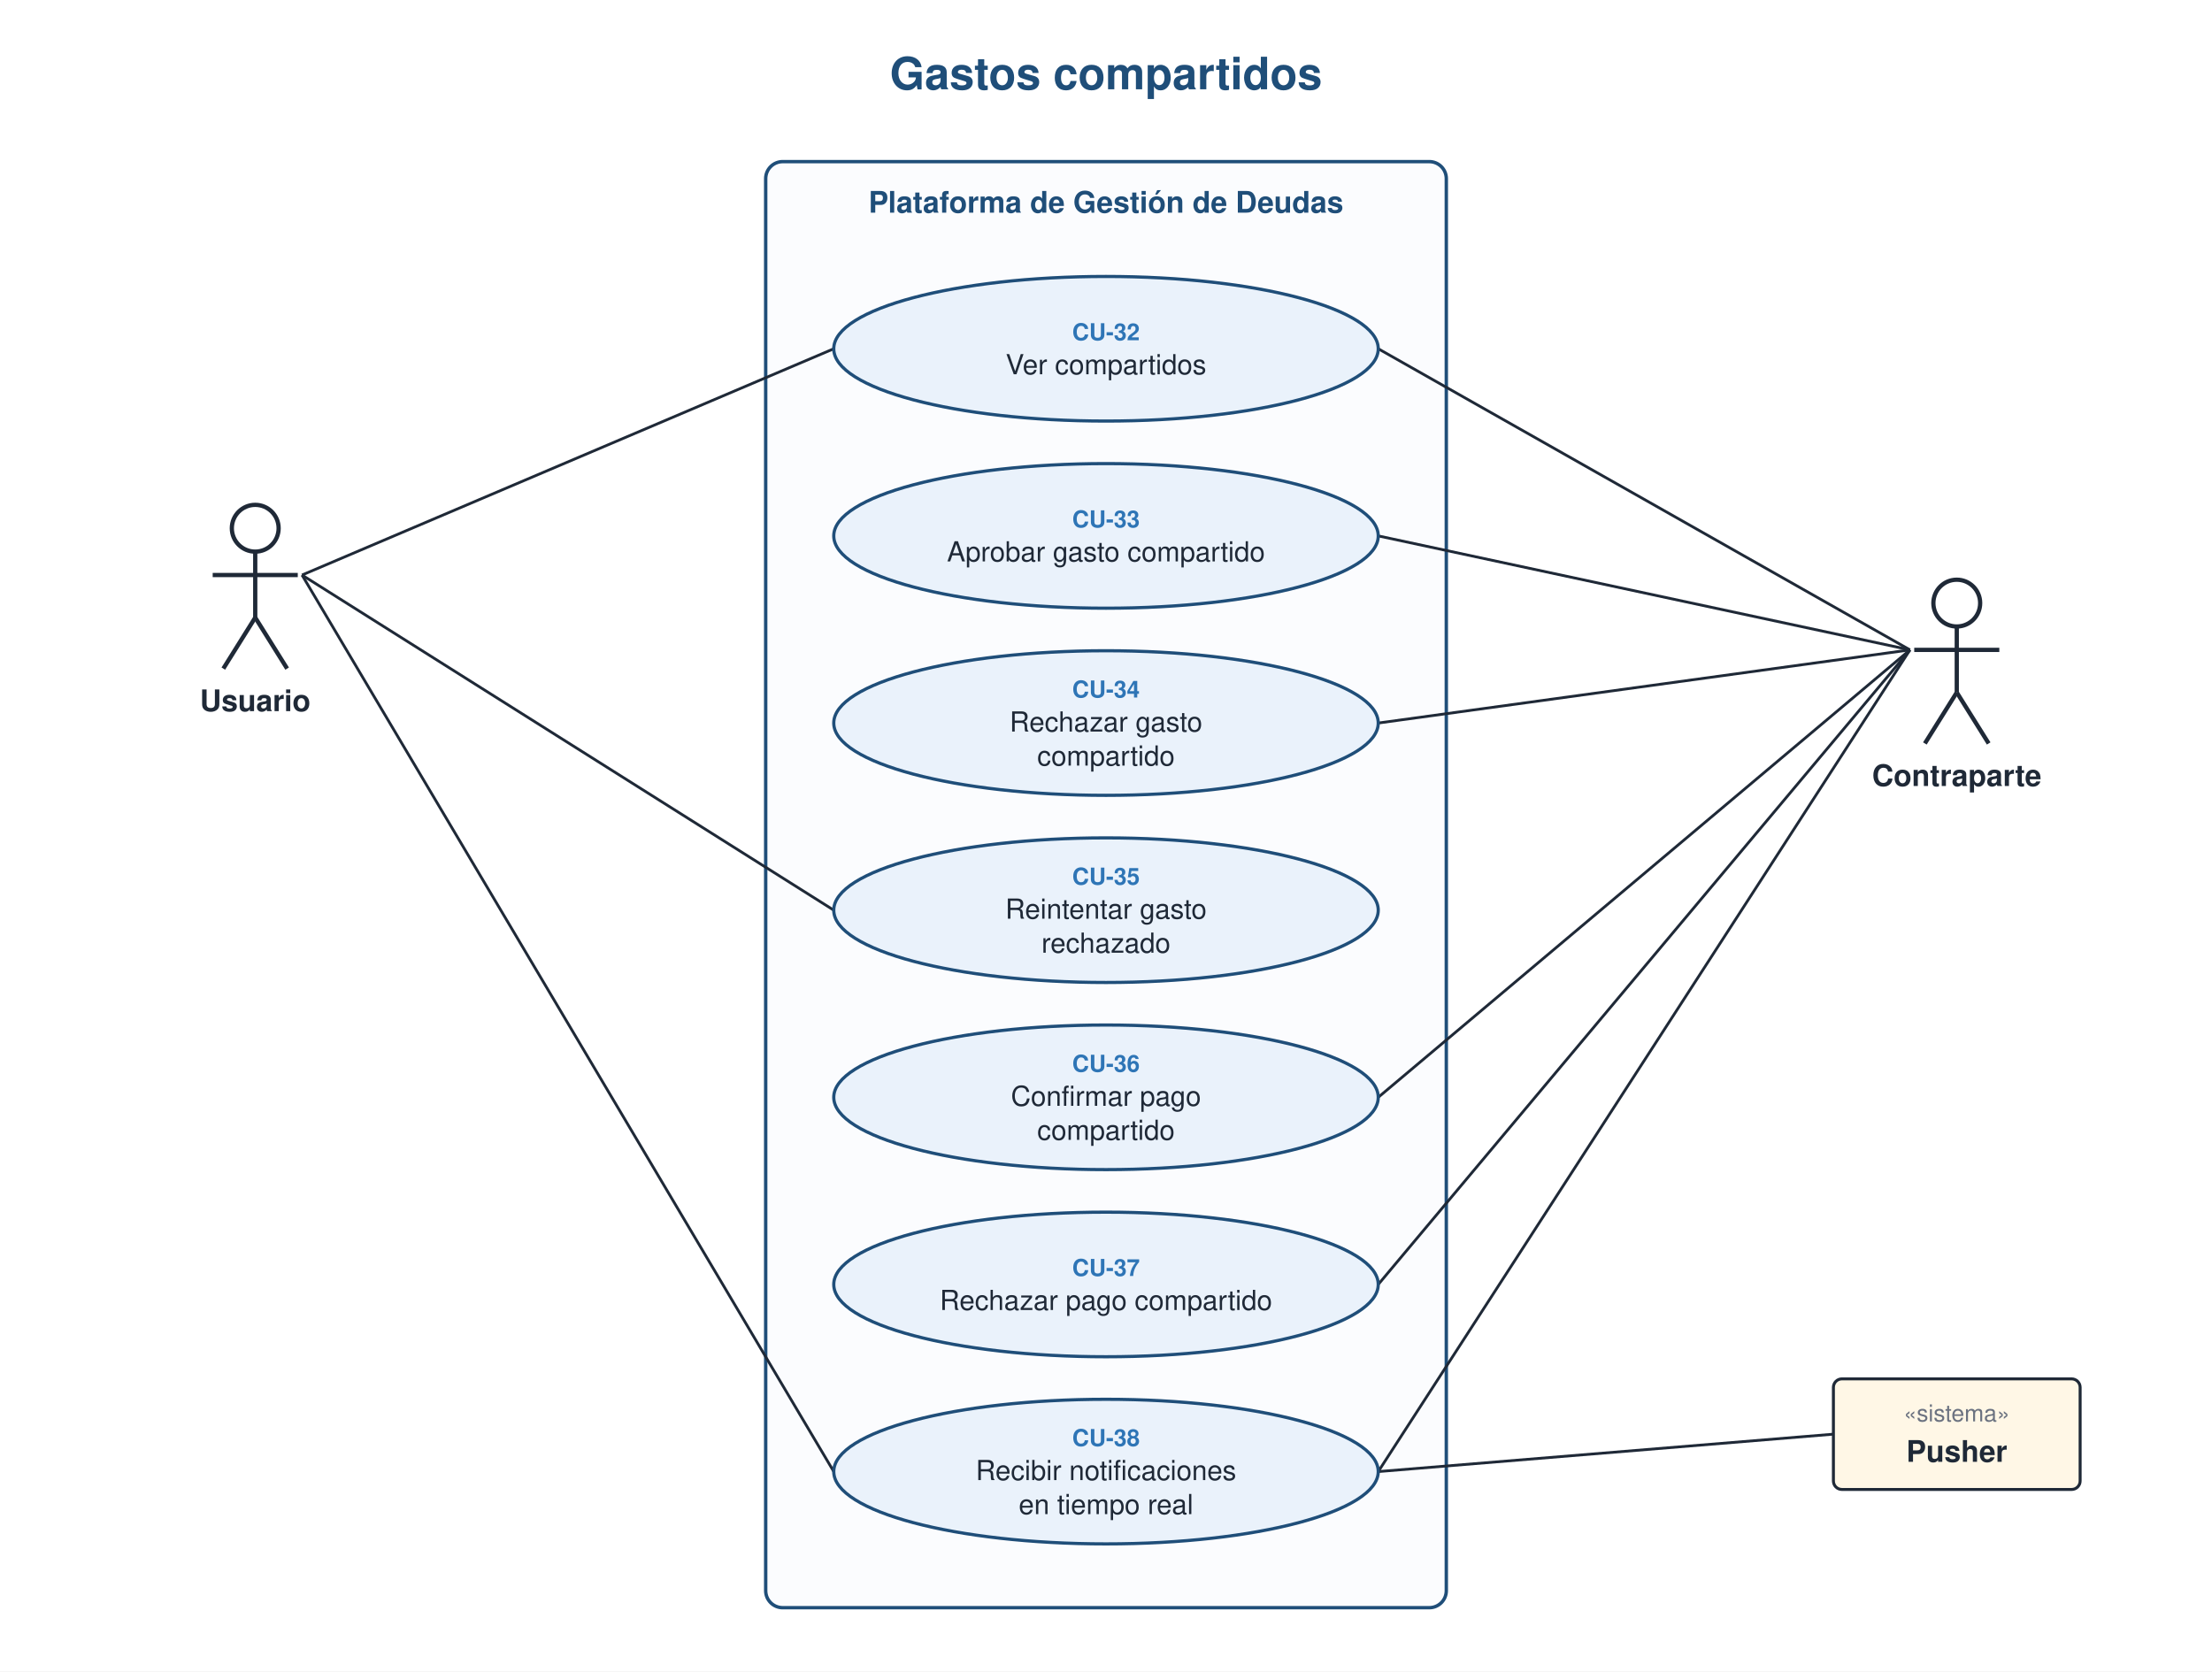
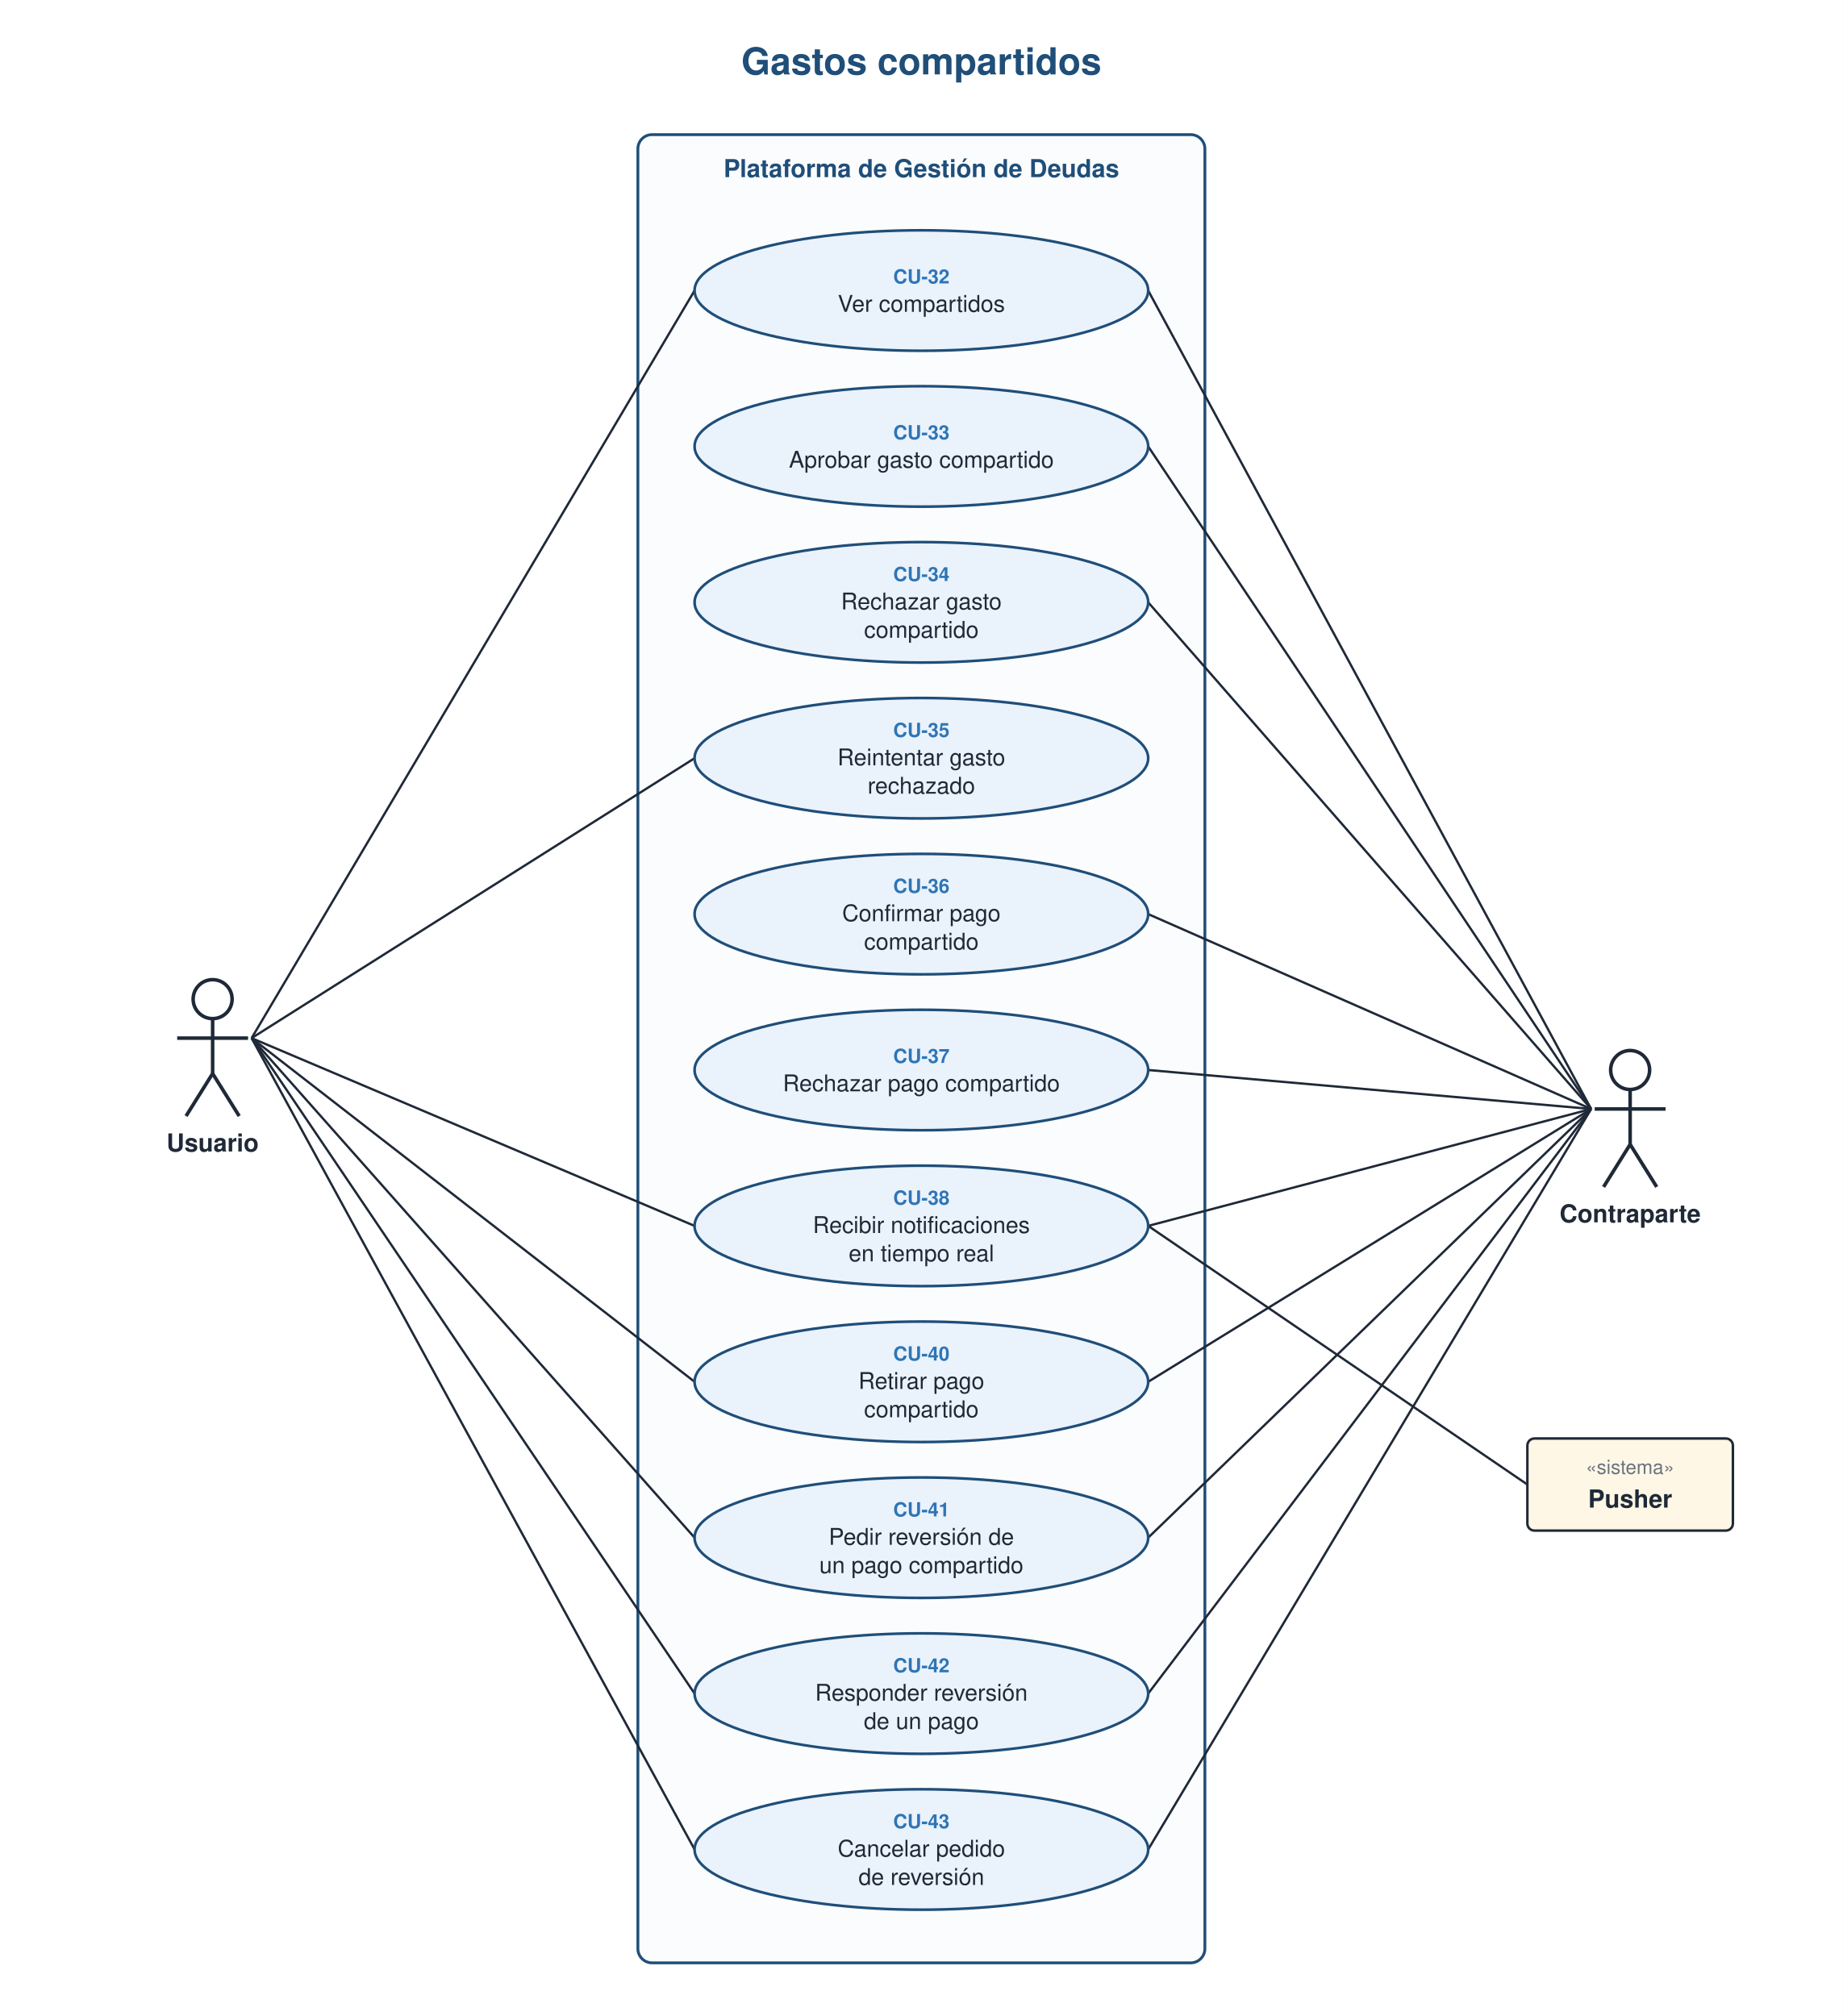
- <svg xmlns="http://www.w3.org/2000/svg" width="1040" height="786" viewBox="0 0 1040 786" font-family="Helvetica">
-   <rect width="1040" height="786" fill="white" />
+ <svg xmlns="http://www.w3.org/2000/svg" width="1040" height="1138" viewBox="0 0 1040 1138" font-family="Helvetica">
+   <rect width="1040" height="1138" fill="white" />
  <text x="520.0" y="42" font-size="21" font-weight="bold" text-anchor="middle" fill="#1F4E79">Gastos compartidos</text>
-   <rect x="360" y="76" width="320" height="680" rx="8" fill="#FBFCFE" stroke="#1F4E79" stroke-width="1.6" />
+   <rect x="360" y="76" width="320" height="1032" rx="8" fill="#FBFCFE" stroke="#1F4E79" stroke-width="1.6" />
  <text x="520.0" y="100" font-size="14" font-weight="bold" text-anchor="middle" fill="#1F4E79">Plataforma de Gestión de Deudas</text>
-   <line x1="142.0" y1="270.4" x2="392.0" y2="164.0" stroke="#1F2937" stroke-width="1.3" />
-   <line x1="142.0" y1="270.4" x2="392.0" y2="428.0" stroke="#1F2937" stroke-width="1.3" />
-   <line x1="142.0" y1="270.4" x2="392.0" y2="692.0" stroke="#1F2937" stroke-width="1.3" />
-   <line x1="898.0" y1="305.6" x2="648.0" y2="164.0" stroke="#1F2937" stroke-width="1.3" />
-   <line x1="898.0" y1="305.6" x2="648.0" y2="252.0" stroke="#1F2937" stroke-width="1.3" />
-   <line x1="898.0" y1="305.6" x2="648.0" y2="340.0" stroke="#1F2937" stroke-width="1.3" />
-   <line x1="898.0" y1="305.6" x2="648.0" y2="516.0" stroke="#1F2937" stroke-width="1.3" />
-   <line x1="898.0" y1="305.6" x2="648.0" y2="604.0" stroke="#1F2937" stroke-width="1.3" />
-   <line x1="898.0" y1="305.6" x2="648.0" y2="692.0" stroke="#1F2937" stroke-width="1.3" />
-   <line x1="862.0" y1="674.4" x2="648.0" y2="692.0" stroke="#1F2937" stroke-width="1.3" />
+   <line x1="142.0" y1="586.0" x2="392.0" y2="164.0" stroke="#1F2937" stroke-width="1.3" />
+   <line x1="142.0" y1="586.0" x2="392.0" y2="428.0" stroke="#1F2937" stroke-width="1.3" />
+   <line x1="142.0" y1="586.0" x2="392.0" y2="692.0" stroke="#1F2937" stroke-width="1.3" />
+   <line x1="142.0" y1="586.0" x2="392.0" y2="780.0" stroke="#1F2937" stroke-width="1.3" />
+   <line x1="142.0" y1="586.0" x2="392.0" y2="868.0" stroke="#1F2937" stroke-width="1.3" />
+   <line x1="142.0" y1="586.0" x2="392.0" y2="956.0" stroke="#1F2937" stroke-width="1.3" />
+   <line x1="142.0" y1="586.0" x2="392.0" y2="1044.0" stroke="#1F2937" stroke-width="1.3" />
+   <line x1="898.0" y1="626.0" x2="648.0" y2="164.0" stroke="#1F2937" stroke-width="1.3" />
+   <line x1="898.0" y1="626.0" x2="648.0" y2="252.0" stroke="#1F2937" stroke-width="1.3" />
+   <line x1="898.0" y1="626.0" x2="648.0" y2="340.0" stroke="#1F2937" stroke-width="1.3" />
+   <line x1="898.0" y1="626.0" x2="648.0" y2="516.0" stroke="#1F2937" stroke-width="1.3" />
+   <line x1="898.0" y1="626.0" x2="648.0" y2="604.0" stroke="#1F2937" stroke-width="1.3" />
+   <line x1="898.0" y1="626.0" x2="648.0" y2="692.0" stroke="#1F2937" stroke-width="1.3" />
+   <line x1="898.0" y1="626.0" x2="648.0" y2="780.0" stroke="#1F2937" stroke-width="1.3" />
+   <line x1="898.0" y1="626.0" x2="648.0" y2="868.0" stroke="#1F2937" stroke-width="1.3" />
+   <line x1="898.0" y1="626.0" x2="648.0" y2="956.0" stroke="#1F2937" stroke-width="1.3" />
+   <line x1="898.0" y1="626.0" x2="648.0" y2="1044.0" stroke="#1F2937" stroke-width="1.3" />
+   <line x1="862.0" y1="838.0" x2="648.0" y2="692.0" stroke="#1F2937" stroke-width="1.3" />
  <ellipse cx="520" cy="164.0" rx="128" ry="34" fill="#EAF2FB" stroke="#1F4E79" stroke-width="1.5" />
  <text x="520" y="160.0" text-anchor="middle" font-weight="bold" fill="#2E75B6" font-size="11">CU-32</text>
  <text x="520" y="176.0" text-anchor="middle" fill="#1F2937" font-size="13">Ver compartidos</text>
  <ellipse cx="520" cy="252.0" rx="128" ry="34" fill="#EAF2FB" stroke="#1F4E79" stroke-width="1.5" />
  <text x="520" y="248.0" text-anchor="middle" font-weight="bold" fill="#2E75B6" font-size="11">CU-33</text>
  <text x="520" y="264.0" text-anchor="middle" fill="#1F2937" font-size="13">Aprobar gasto compartido</text>
  <ellipse cx="520" cy="340.0" rx="128" ry="34" fill="#EAF2FB" stroke="#1F4E79" stroke-width="1.5" />
  <text x="520" y="328.0" text-anchor="middle" font-weight="bold" fill="#2E75B6" font-size="11">CU-34</text>
  <text x="520" y="344.0" text-anchor="middle" fill="#1F2937" font-size="13">Rechazar gasto</text>
  <text x="520" y="360.0" text-anchor="middle" fill="#1F2937" font-size="13">compartido</text>
  <ellipse cx="520" cy="428.0" rx="128" ry="34" fill="#EAF2FB" stroke="#1F4E79" stroke-width="1.5" />
  <text x="520" y="416.0" text-anchor="middle" font-weight="bold" fill="#2E75B6" font-size="11">CU-35</text>
  <text x="520" y="432.0" text-anchor="middle" fill="#1F2937" font-size="13">Reintentar gasto</text>
  <text x="520" y="448.0" text-anchor="middle" fill="#1F2937" font-size="13">rechazado</text>
  <ellipse cx="520" cy="516.0" rx="128" ry="34" fill="#EAF2FB" stroke="#1F4E79" stroke-width="1.5" />
  <text x="520" y="504.0" text-anchor="middle" font-weight="bold" fill="#2E75B6" font-size="11">CU-36</text>
  <text x="520" y="520.0" text-anchor="middle" fill="#1F2937" font-size="13">Confirmar pago</text>
  <text x="520" y="536.0" text-anchor="middle" fill="#1F2937" font-size="13">compartido</text>
  <ellipse cx="520" cy="604.0" rx="128" ry="34" fill="#EAF2FB" stroke="#1F4E79" stroke-width="1.5" />
  <text x="520" y="600.0" text-anchor="middle" font-weight="bold" fill="#2E75B6" font-size="11">CU-37</text>
  <text x="520" y="616.0" text-anchor="middle" fill="#1F2937" font-size="13">Rechazar pago compartido</text>
  <ellipse cx="520" cy="692.0" rx="128" ry="34" fill="#EAF2FB" stroke="#1F4E79" stroke-width="1.5" />
  <text x="520" y="680.0" text-anchor="middle" font-weight="bold" fill="#2E75B6" font-size="11">CU-38</text>
  <text x="520" y="696.0" text-anchor="middle" fill="#1F2937" font-size="13">Recibir notificaciones</text>
  <text x="520" y="712.0" text-anchor="middle" fill="#1F2937" font-size="13">en tiempo real</text>
-   <circle cx="120" cy="248.4" r="11" stroke="#1F2937" stroke-width="2" fill="white" />
-   <line x1="120" y1="259.4" x2="120" y2="290.4" stroke="#1F2937" stroke-width="2" fill="none" />
-   <line x1="100" y1="270.4" x2="140" y2="270.4" stroke="#1F2937" stroke-width="2" fill="none" />
-   <line x1="120" y1="290.4" x2="105" y2="314.4" stroke="#1F2937" stroke-width="2" fill="none" />
-   <line x1="120" y1="290.4" x2="135" y2="314.4" stroke="#1F2937" stroke-width="2" fill="none" />
-   <text x="120" y="334.4" font-size="14" font-weight="bold" text-anchor="middle" fill="#1F2937">Usuario</text>
-   <circle cx="920" cy="283.6" r="11" stroke="#1F2937" stroke-width="2" fill="white" />
-   <line x1="920" y1="294.6" x2="920" y2="325.6" stroke="#1F2937" stroke-width="2" fill="none" />
-   <line x1="900" y1="305.6" x2="940" y2="305.6" stroke="#1F2937" stroke-width="2" fill="none" />
-   <line x1="920" y1="325.6" x2="905" y2="349.6" stroke="#1F2937" stroke-width="2" fill="none" />
-   <line x1="920" y1="325.6" x2="935" y2="349.6" stroke="#1F2937" stroke-width="2" fill="none" />
-   <text x="920" y="369.6" font-size="14" font-weight="bold" text-anchor="middle" fill="#1F2937">Contraparte</text>
-   <rect x="862" y="648.4" width="116" height="52" rx="4" fill="#FFF7E6" stroke="#1F2937" stroke-width="1.4" />
-   <text x="920" y="668.4" font-size="11" text-anchor="middle" fill="#6B7280">«sistema»</text>
-   <text x="920" y="687.4" font-size="14" font-weight="bold" text-anchor="middle" fill="#1F2937">Pusher</text>
+   <ellipse cx="520" cy="780.0" rx="128" ry="34" fill="#EAF2FB" stroke="#1F4E79" stroke-width="1.5" />
+   <text x="520" y="768.0" text-anchor="middle" font-weight="bold" fill="#2E75B6" font-size="11">CU-40</text>
+   <text x="520" y="784.0" text-anchor="middle" fill="#1F2937" font-size="13">Retirar pago</text>
+   <text x="520" y="800.0" text-anchor="middle" fill="#1F2937" font-size="13">compartido</text>
+   <ellipse cx="520" cy="868.0" rx="128" ry="34" fill="#EAF2FB" stroke="#1F4E79" stroke-width="1.5" />
+   <text x="520" y="856.0" text-anchor="middle" font-weight="bold" fill="#2E75B6" font-size="11">CU-41</text>
+   <text x="520" y="872.0" text-anchor="middle" fill="#1F2937" font-size="13">Pedir reversión de</text>
+   <text x="520" y="888.0" text-anchor="middle" fill="#1F2937" font-size="13">un pago compartido</text>
+   <ellipse cx="520" cy="956.0" rx="128" ry="34" fill="#EAF2FB" stroke="#1F4E79" stroke-width="1.5" />
+   <text x="520" y="944.0" text-anchor="middle" font-weight="bold" fill="#2E75B6" font-size="11">CU-42</text>
+   <text x="520" y="960.0" text-anchor="middle" fill="#1F2937" font-size="13">Responder reversión</text>
+   <text x="520" y="976.0" text-anchor="middle" fill="#1F2937" font-size="13">de un pago</text>
+   <ellipse cx="520" cy="1044.0" rx="128" ry="34" fill="#EAF2FB" stroke="#1F4E79" stroke-width="1.5" />
+   <text x="520" y="1032.0" text-anchor="middle" font-weight="bold" fill="#2E75B6" font-size="11">CU-43</text>
+   <text x="520" y="1048.0" text-anchor="middle" fill="#1F2937" font-size="13">Cancelar pedido</text>
+   <text x="520" y="1064.0" text-anchor="middle" fill="#1F2937" font-size="13">de reversión</text>
+   <circle cx="120" cy="564" r="11" stroke="#1F2937" stroke-width="2" fill="white" />
+   <line x1="120" y1="575" x2="120" y2="606" stroke="#1F2937" stroke-width="2" fill="none" />
+   <line x1="100" y1="586" x2="140" y2="586" stroke="#1F2937" stroke-width="2" fill="none" />
+   <line x1="120" y1="606" x2="105" y2="630" stroke="#1F2937" stroke-width="2" fill="none" />
+   <line x1="120" y1="606" x2="135" y2="630" stroke="#1F2937" stroke-width="2" fill="none" />
+   <text x="120" y="650" font-size="14" font-weight="bold" text-anchor="middle" fill="#1F2937">Usuario</text>
+   <circle cx="920" cy="604" r="11" stroke="#1F2937" stroke-width="2" fill="white" />
+   <line x1="920" y1="615" x2="920" y2="646" stroke="#1F2937" stroke-width="2" fill="none" />
+   <line x1="900" y1="626" x2="940" y2="626" stroke="#1F2937" stroke-width="2" fill="none" />
+   <line x1="920" y1="646" x2="905" y2="670" stroke="#1F2937" stroke-width="2" fill="none" />
+   <line x1="920" y1="646" x2="935" y2="670" stroke="#1F2937" stroke-width="2" fill="none" />
+   <text x="920" y="690" font-size="14" font-weight="bold" text-anchor="middle" fill="#1F2937">Contraparte</text>
+   <rect x="862" y="812" width="116" height="52" rx="4" fill="#FFF7E6" stroke="#1F2937" stroke-width="1.4" />
+   <text x="920" y="832" font-size="11" text-anchor="middle" fill="#6B7280">«sistema»</text>
+   <text x="920" y="851" font-size="14" font-weight="bold" text-anchor="middle" fill="#1F2937">Pusher</text>
</svg>
